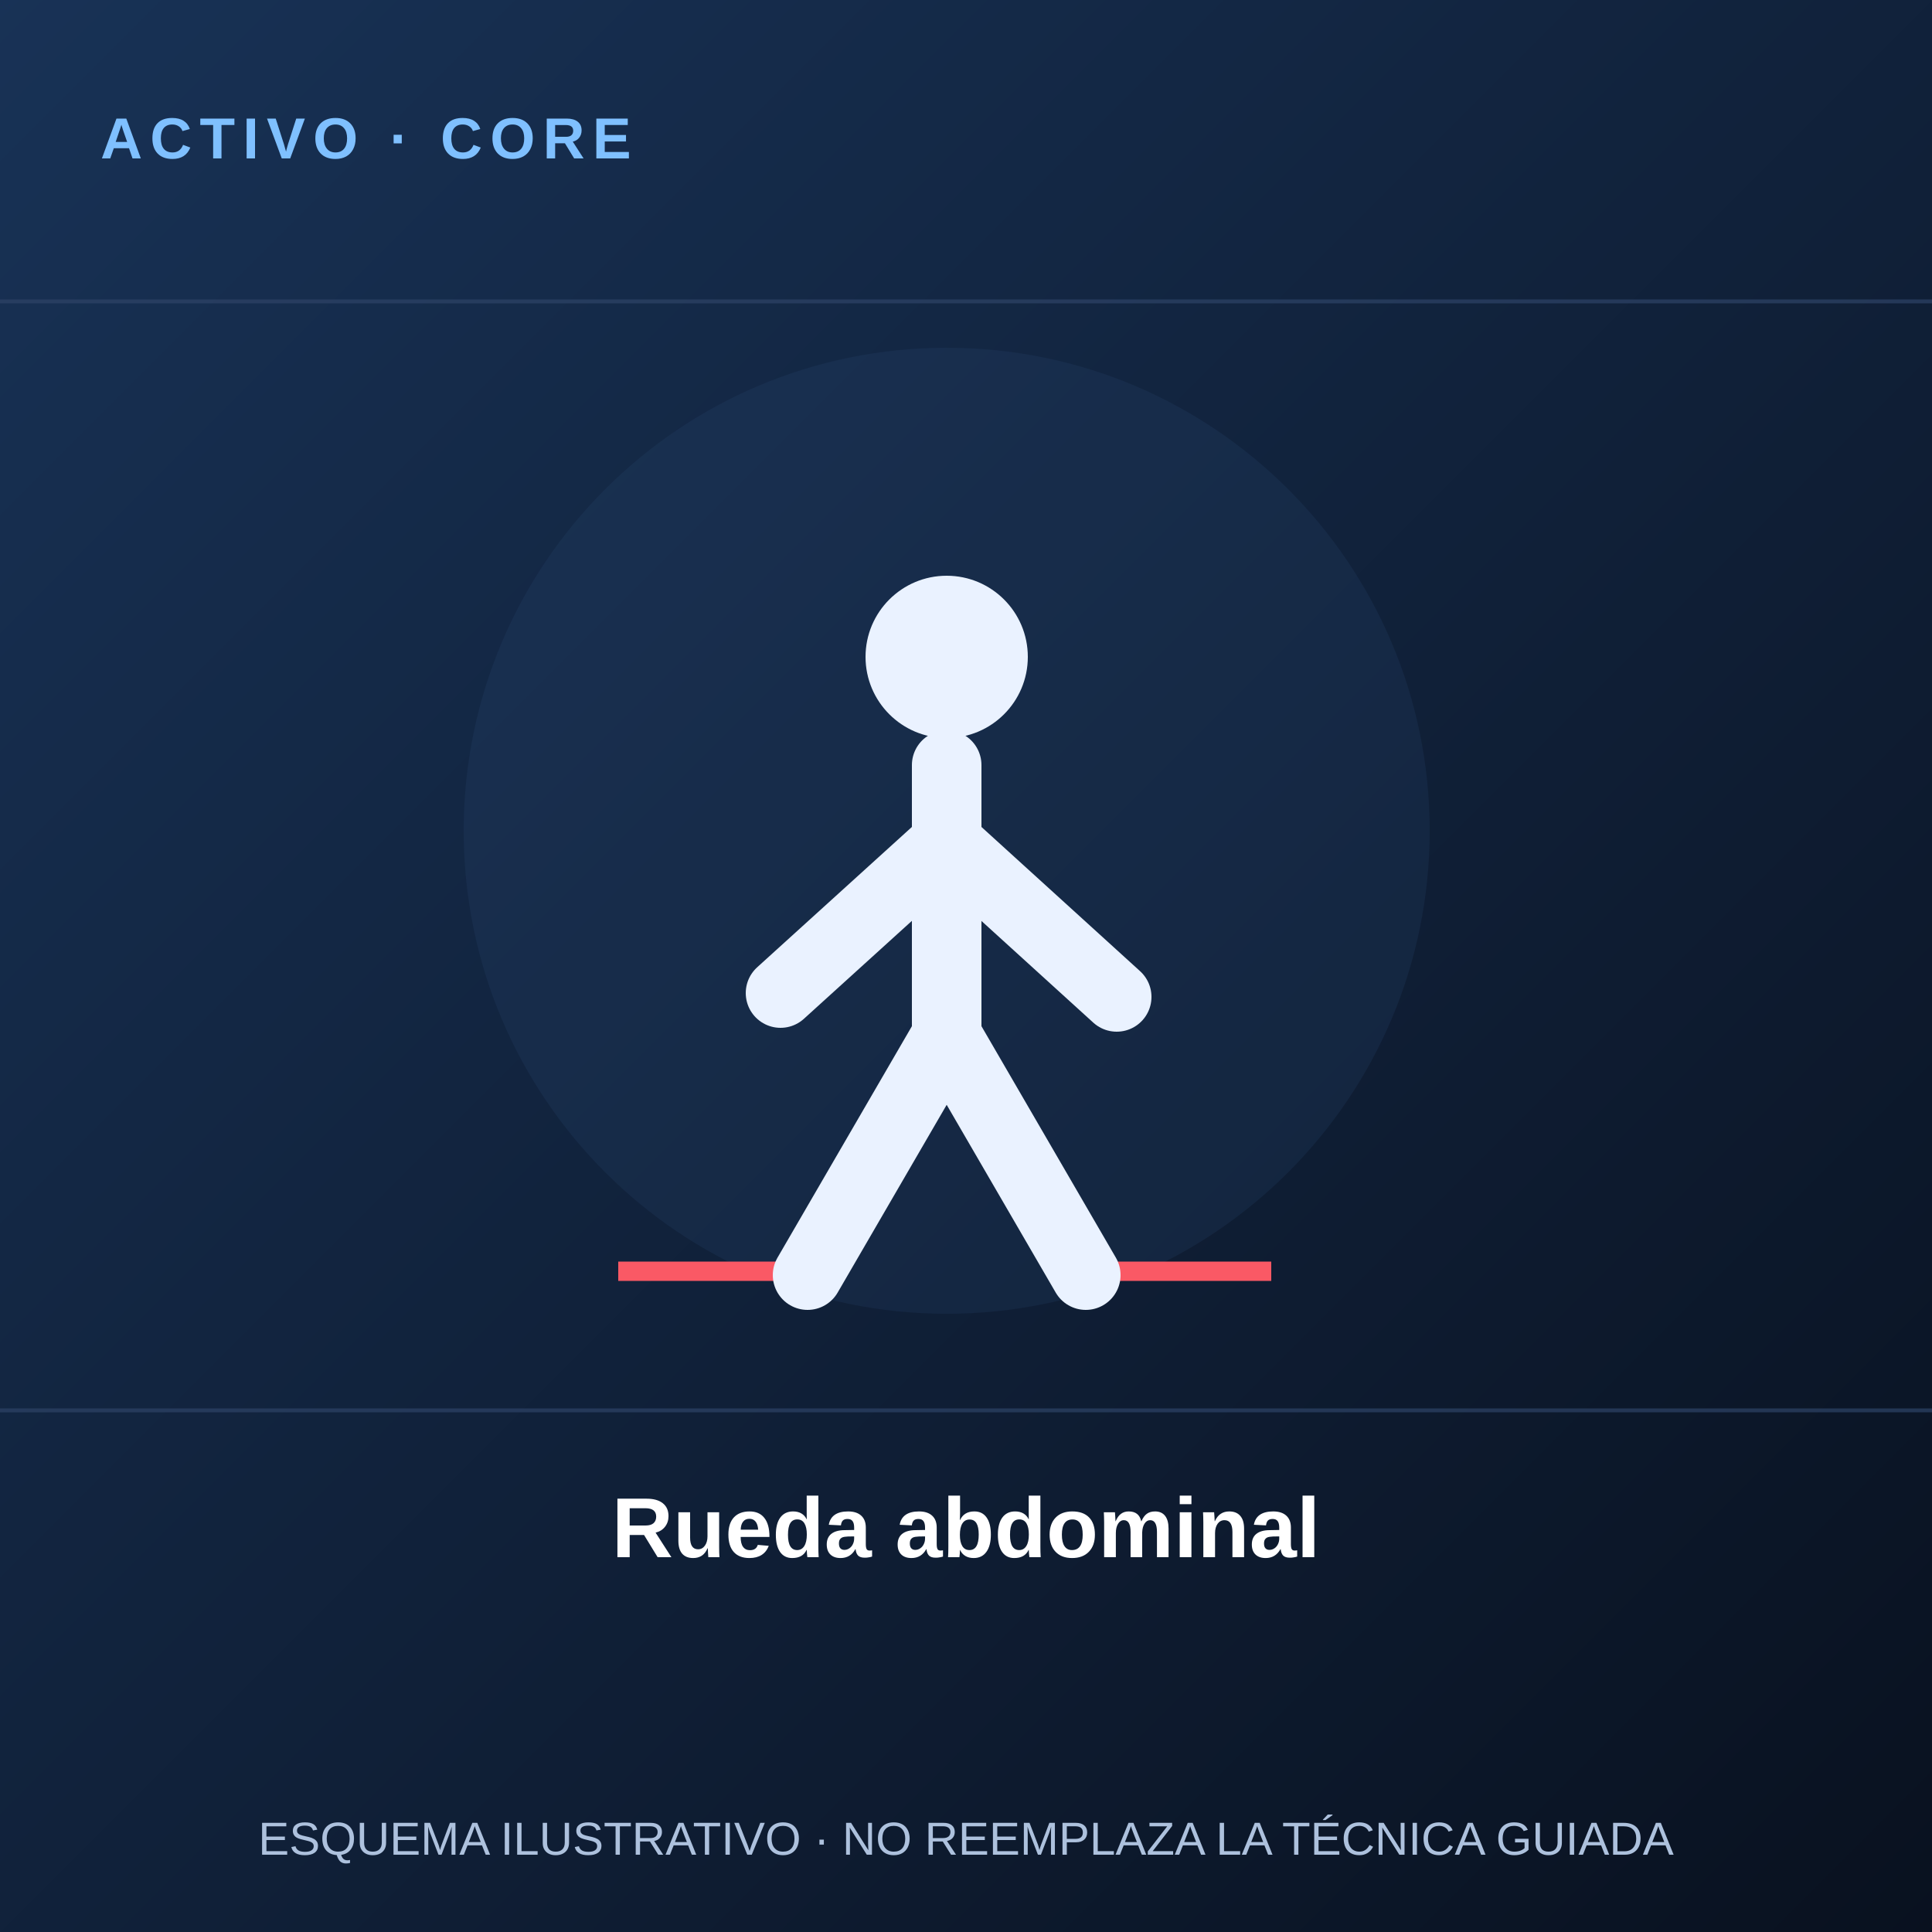
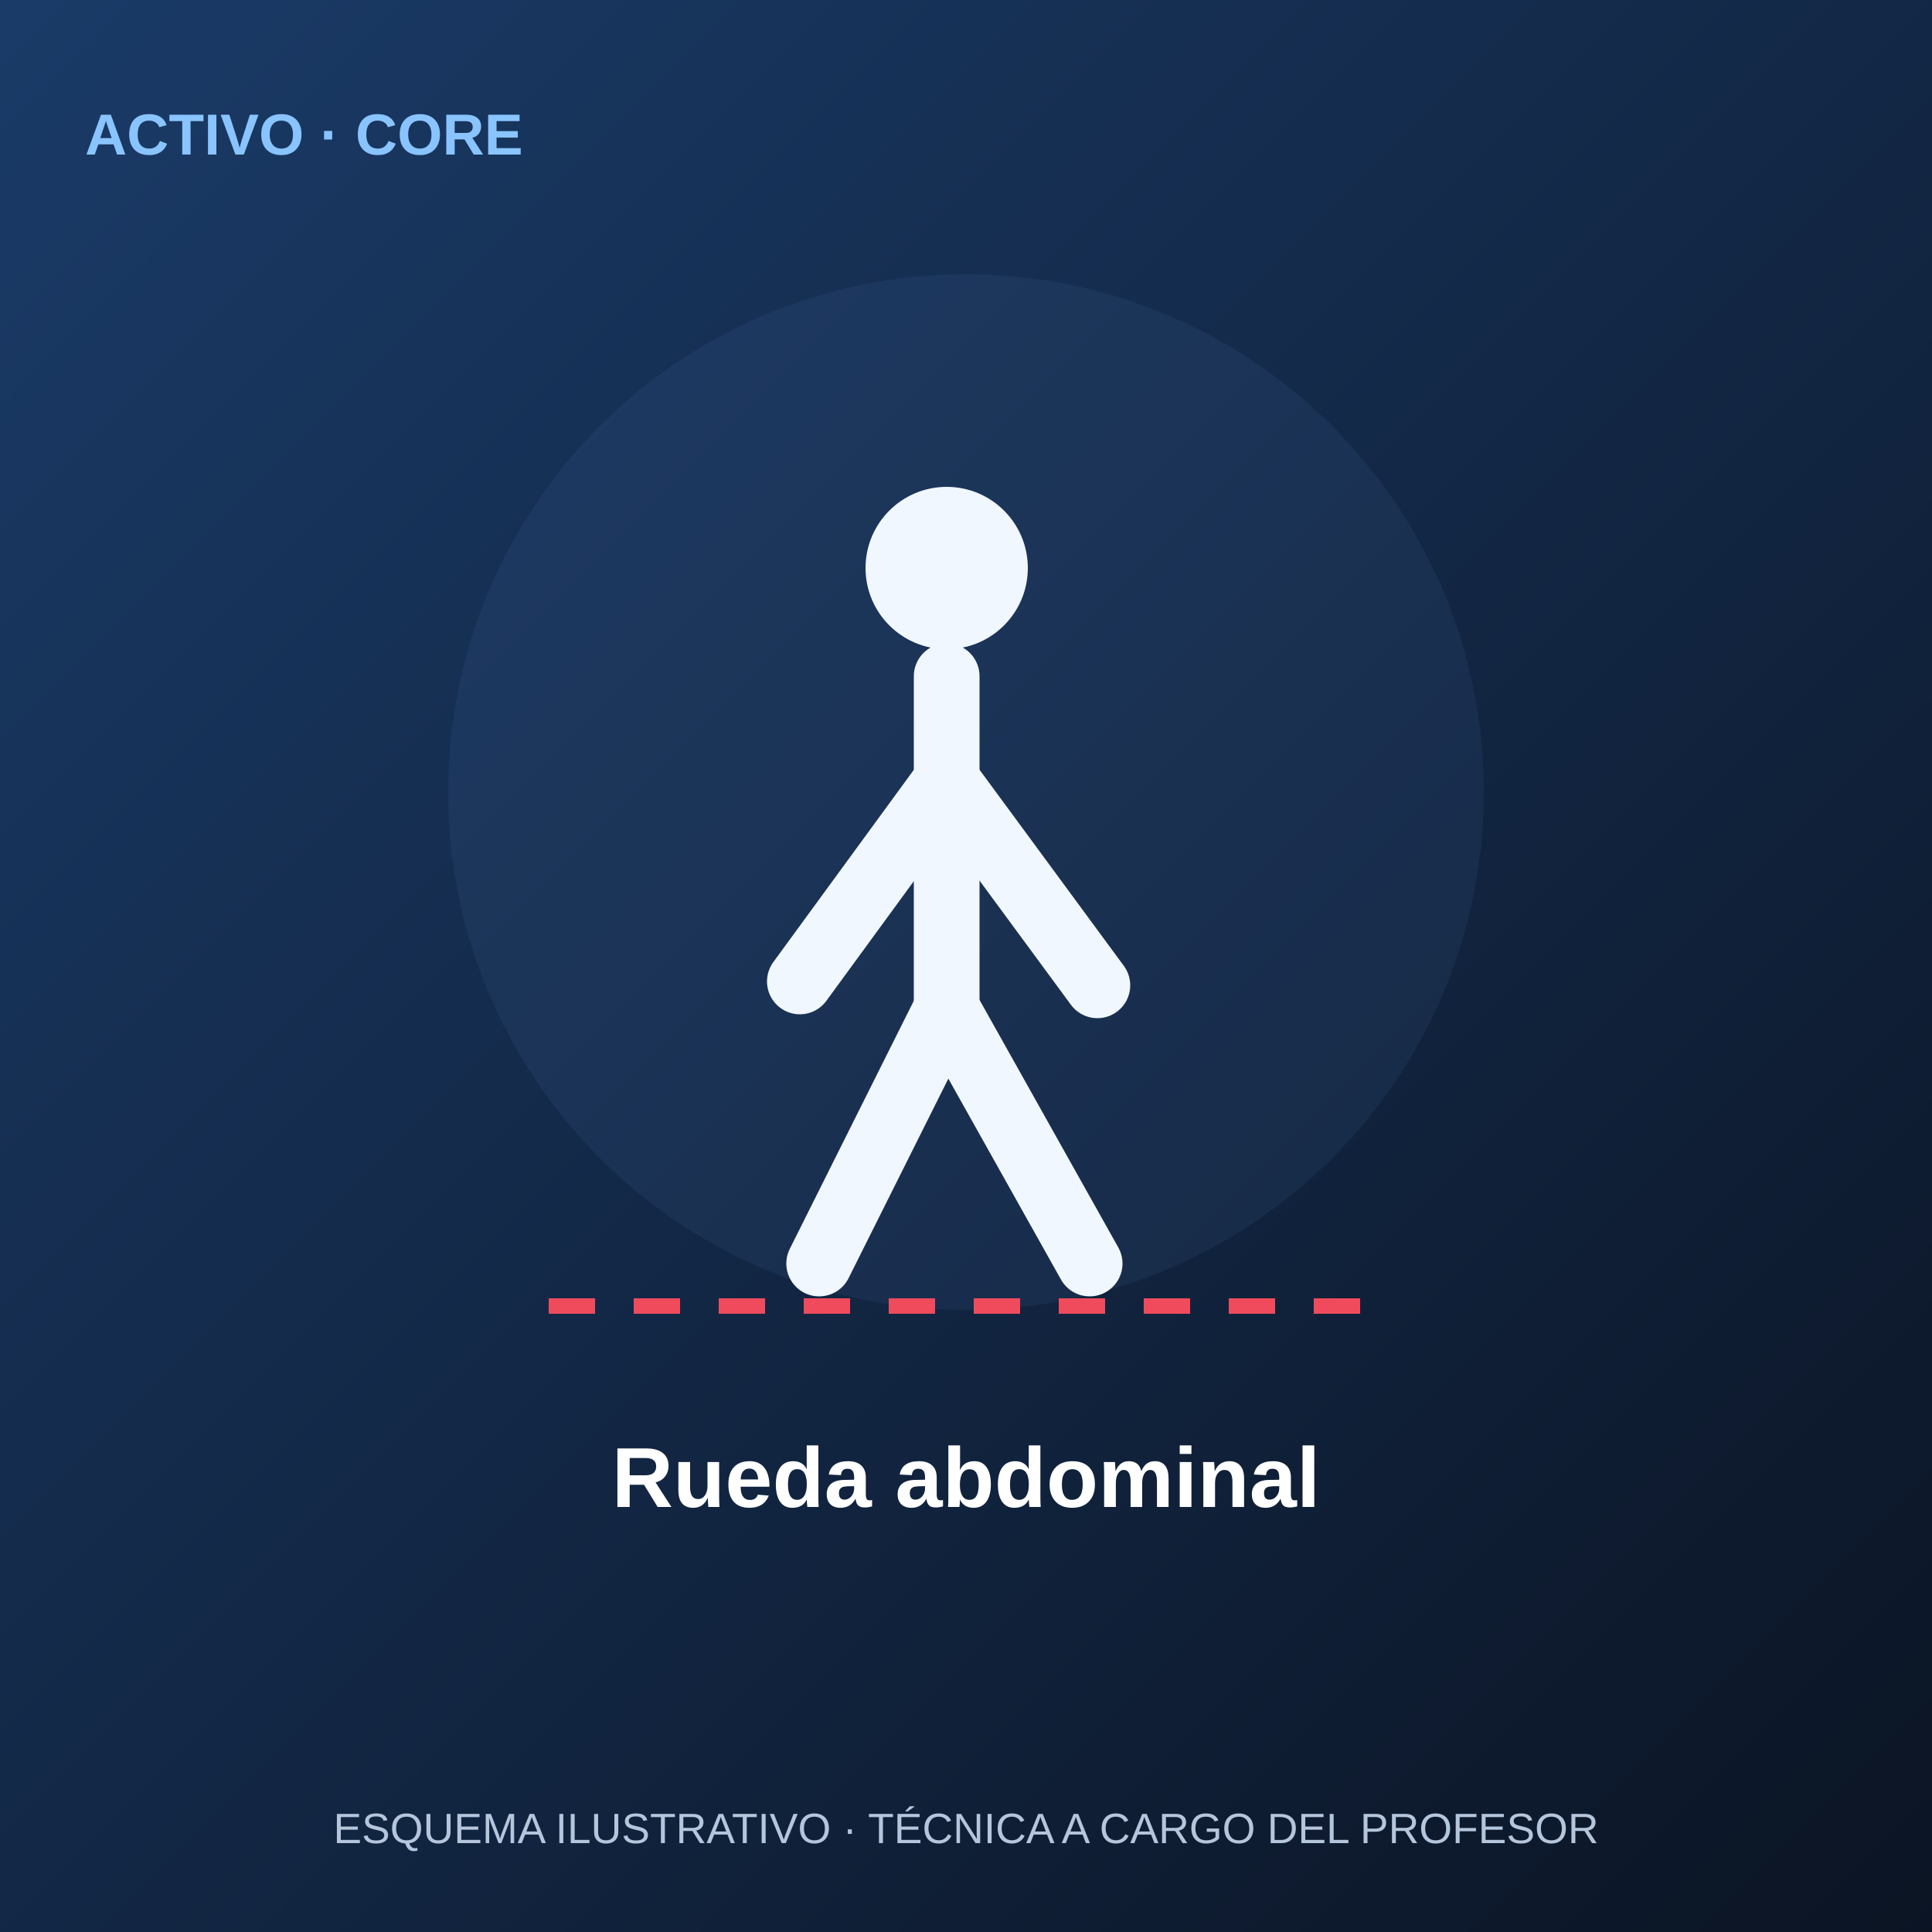
- <svg xmlns="http://www.w3.org/2000/svg" viewBox="0 0 500 500" width="500" height="500" role="img" aria-label="Ilustración esquemática: Rueda abdominal">
+ <svg xmlns="http://www.w3.org/2000/svg" width="500" height="500" viewBox="0 0 500 500" role="img" aria-label="Esquema de Rueda abdominal">
  <defs>
-     <linearGradient id="g" x1="0" y1="0" x2="1" y2="1">
-       <stop stop-color="#183256" />
-       <stop offset="1" stop-color="#09111f" />
+     <linearGradient id="a" x2="1" y2="1">
+       <stop stop-color="#1a3b68" />
+       <stop offset="1" stop-color="#0b1423" />
    </linearGradient>
  </defs>
-   <rect width="500" height="500" fill="url(#g)" />
-   <path d="M0 78H500 M0 365H500" stroke="#2d4367" opacity=".7" />
-   <circle cx="245" cy="215" r="125" fill="#2d4c7a" opacity=".18" />
-   <text x="26" y="41" fill="#7fc0ff" font-family="Arial,sans-serif" font-size="15" font-weight="700" letter-spacing="2">ACTIVO · CORE</text>
-   <path d="M160 329 h46 M283 329 h46" stroke="#fa5965" stroke-width="5" />
-   <path d="M245 198 L245 270" fill="none" stroke="#eaf2ff" stroke-width="18" stroke-linecap="round" stroke-linejoin="round" />
-   <path d="M245 218 L202 257" fill="none" stroke="#eaf2ff" stroke-width="18" stroke-linecap="round" stroke-linejoin="round" />
-   <path d="M245 218 L289 258" fill="none" stroke="#eaf2ff" stroke-width="18" stroke-linecap="round" stroke-linejoin="round" />
-   <path d="M245 268 L209 330" fill="none" stroke="#eaf2ff" stroke-width="18" stroke-linecap="round" stroke-linejoin="round" />
-   <path d="M245 268 L281 330" fill="none" stroke="#eaf2ff" stroke-width="18" stroke-linecap="round" stroke-linejoin="round" />
-   <circle cx="245" cy="170" r="21" fill="#eaf2ff" />
-   <text x="250" y="403" font-family="Arial, sans-serif" font-size="22" font-weight="bold" text-anchor="middle" fill="white">Rueda abdominal</text>
-   <text x="250" y="480" text-anchor="middle" font-family="Arial,sans-serif" font-size="12" fill="#adc1dd">ESQUEMA ILUSTRATIVO · NO REEMPLAZA LA TÉCNICA GUIADA</text>
+   <rect width="500" height="500" fill="url(#a)" />
+   <circle cx="250" cy="205" r="134" fill="#5c80c3" opacity=".1" />
+   <text x="22" y="40" font-size="15" font-family="Arial,sans-serif" fill="#89c4ff" font-weight="bold">ACTIVO · CORE</text>
+   <path d="M142 338h218" stroke="#ef4b5d" stroke-width="4" stroke-dasharray="12 10" />
+   <path d="M245 175 L245 261" stroke="#f1f7ff" stroke-width="17" stroke-linejoin="round" stroke-linecap="round" fill="none" />
+   <path d="M245 202 L207 254" stroke="#f1f7ff" stroke-width="17" stroke-linejoin="round" stroke-linecap="round" fill="none" />
+   <path d="M245 202 L284 255" stroke="#f1f7ff" stroke-width="17" stroke-linejoin="round" stroke-linecap="round" fill="none" />
+   <path d="M245 261 L212 327" stroke="#f1f7ff" stroke-width="17" stroke-linejoin="round" stroke-linecap="round" fill="none" />
+   <path d="M245 261 L282 327" stroke="#f1f7ff" stroke-width="17" stroke-linejoin="round" stroke-linecap="round" fill="none" />
+   <circle cx="245" cy="147" r="21" fill="#f1f7ff" />
+   <text x="250" y="390" fill="white" font-family="Arial,sans-serif" font-size="22" font-weight="bold" text-anchor="middle">Rueda abdominal</text>
+   <text x="250" y="477" text-anchor="middle" font-family="Arial,sans-serif" font-size="11" fill="#b4c5dc">ESQUEMA ILUSTRATIVO · TÉCNICA A CARGO DEL PROFESOR</text>
</svg>
